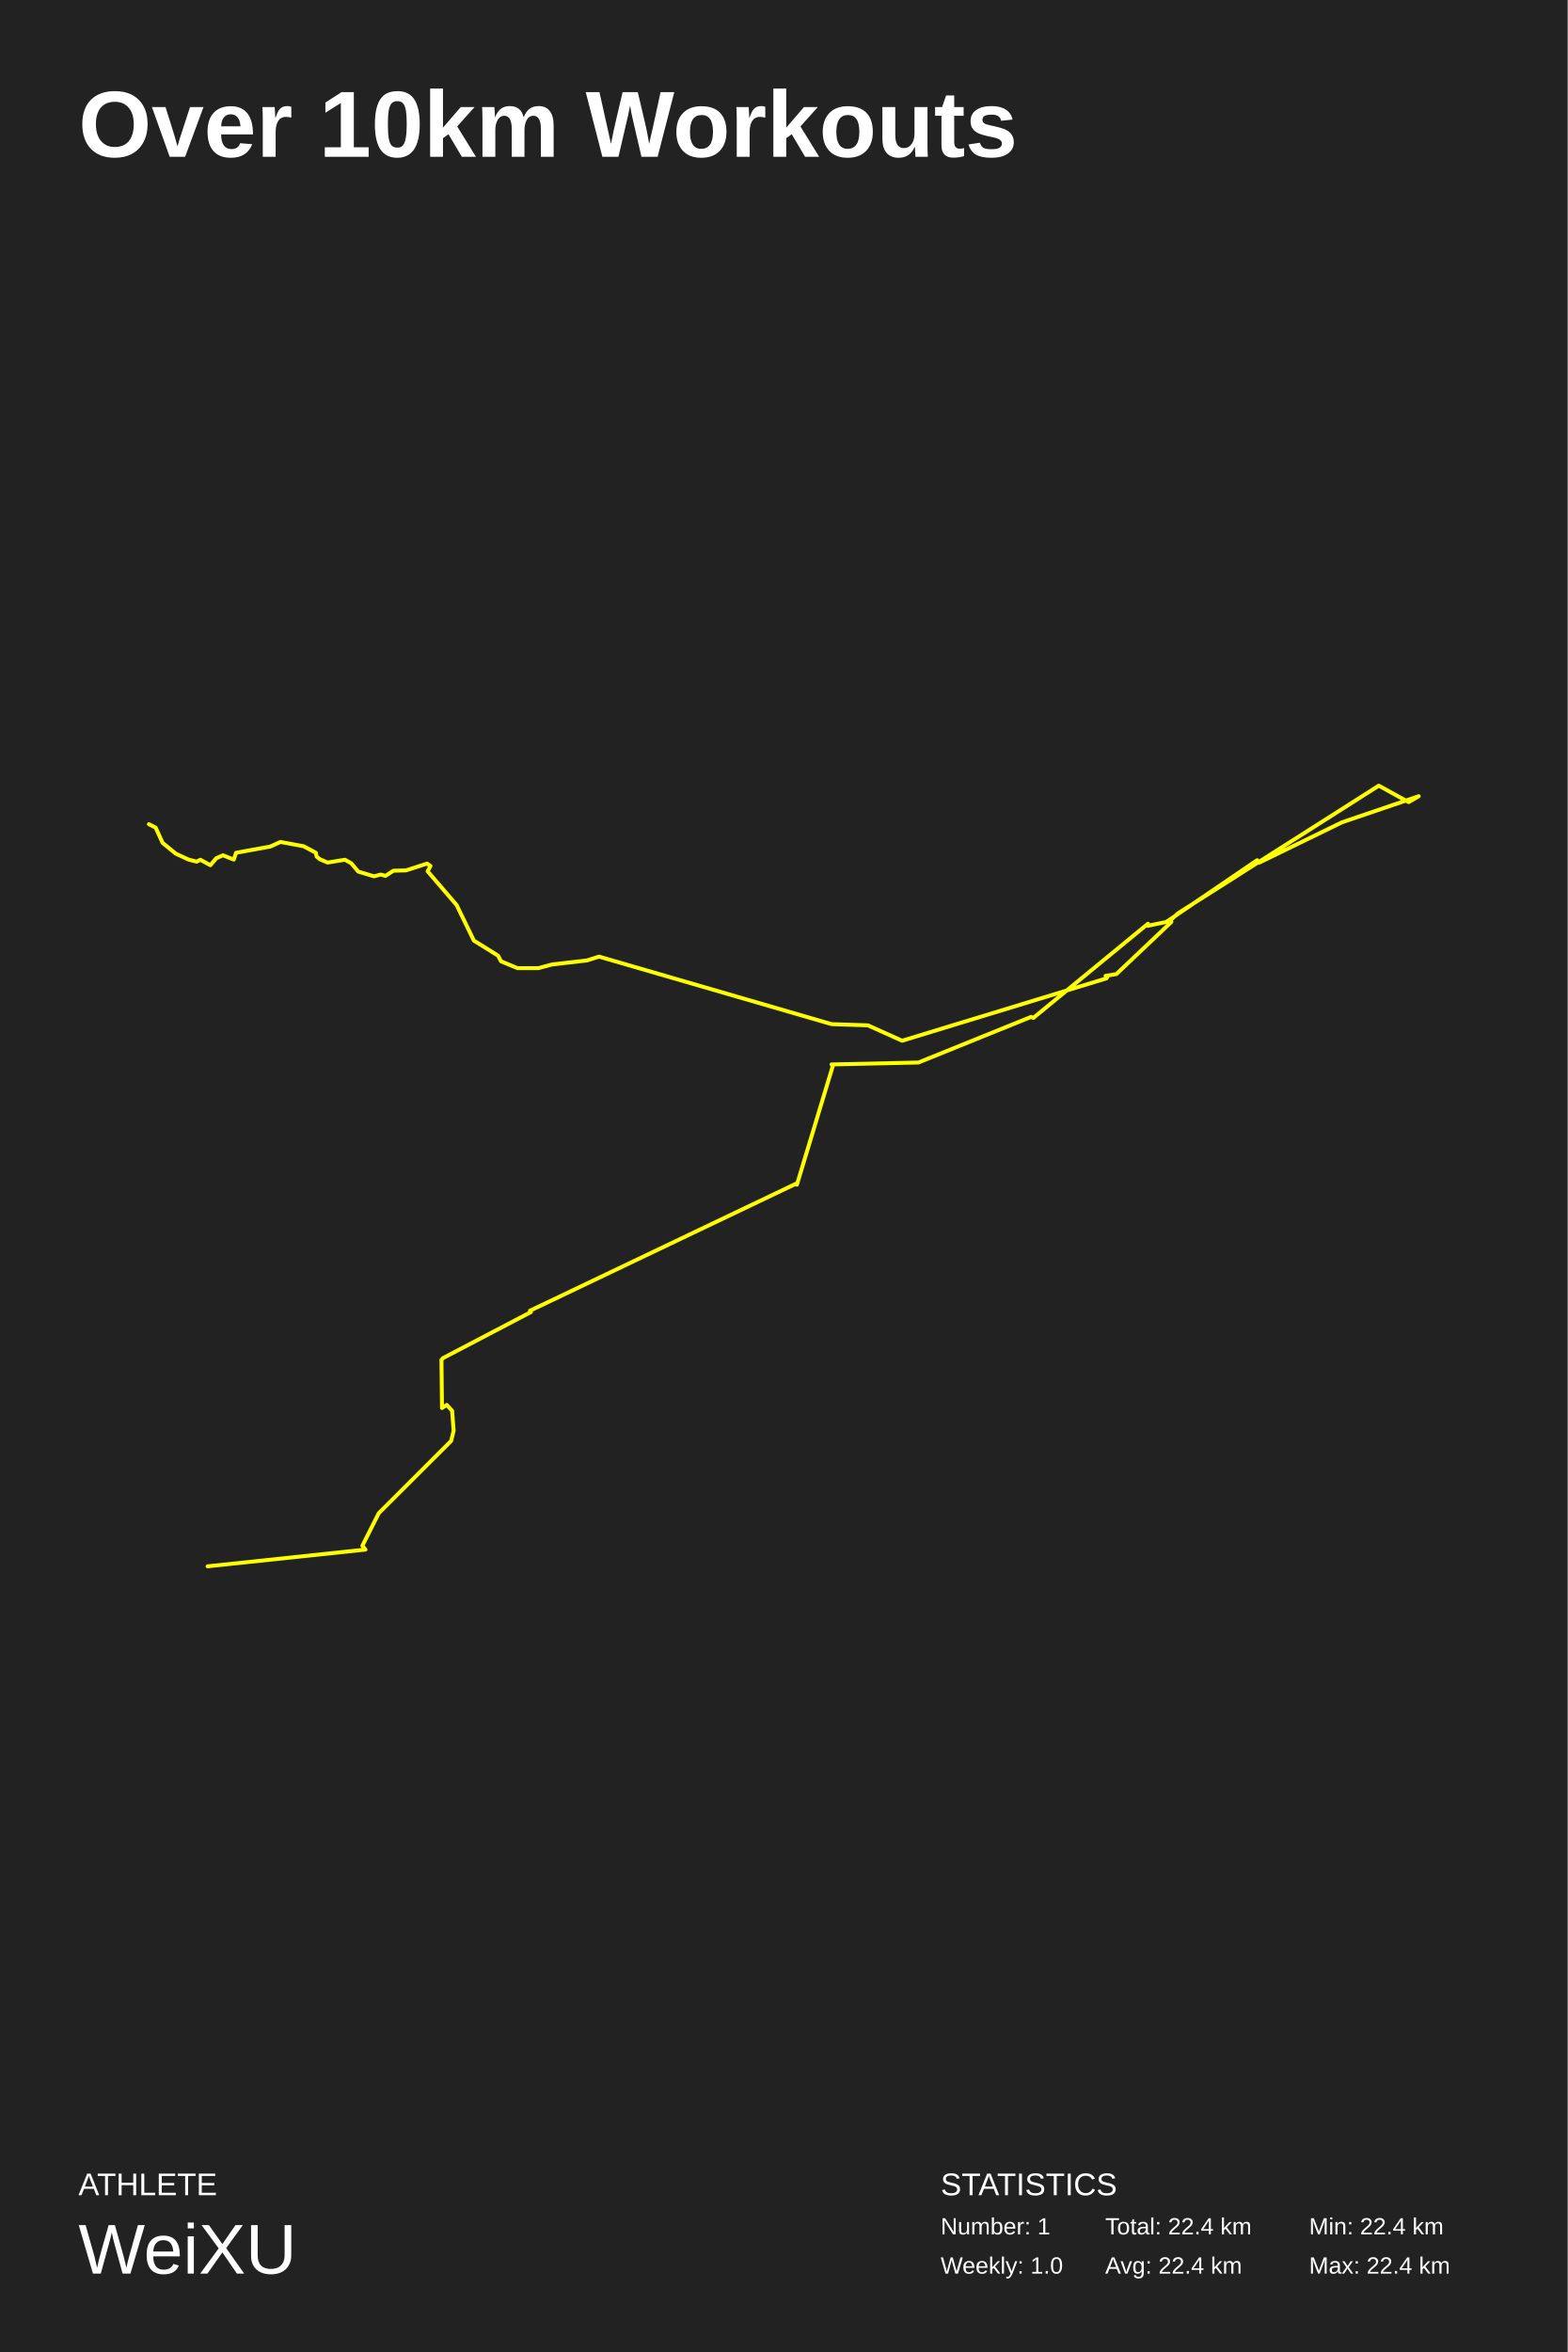
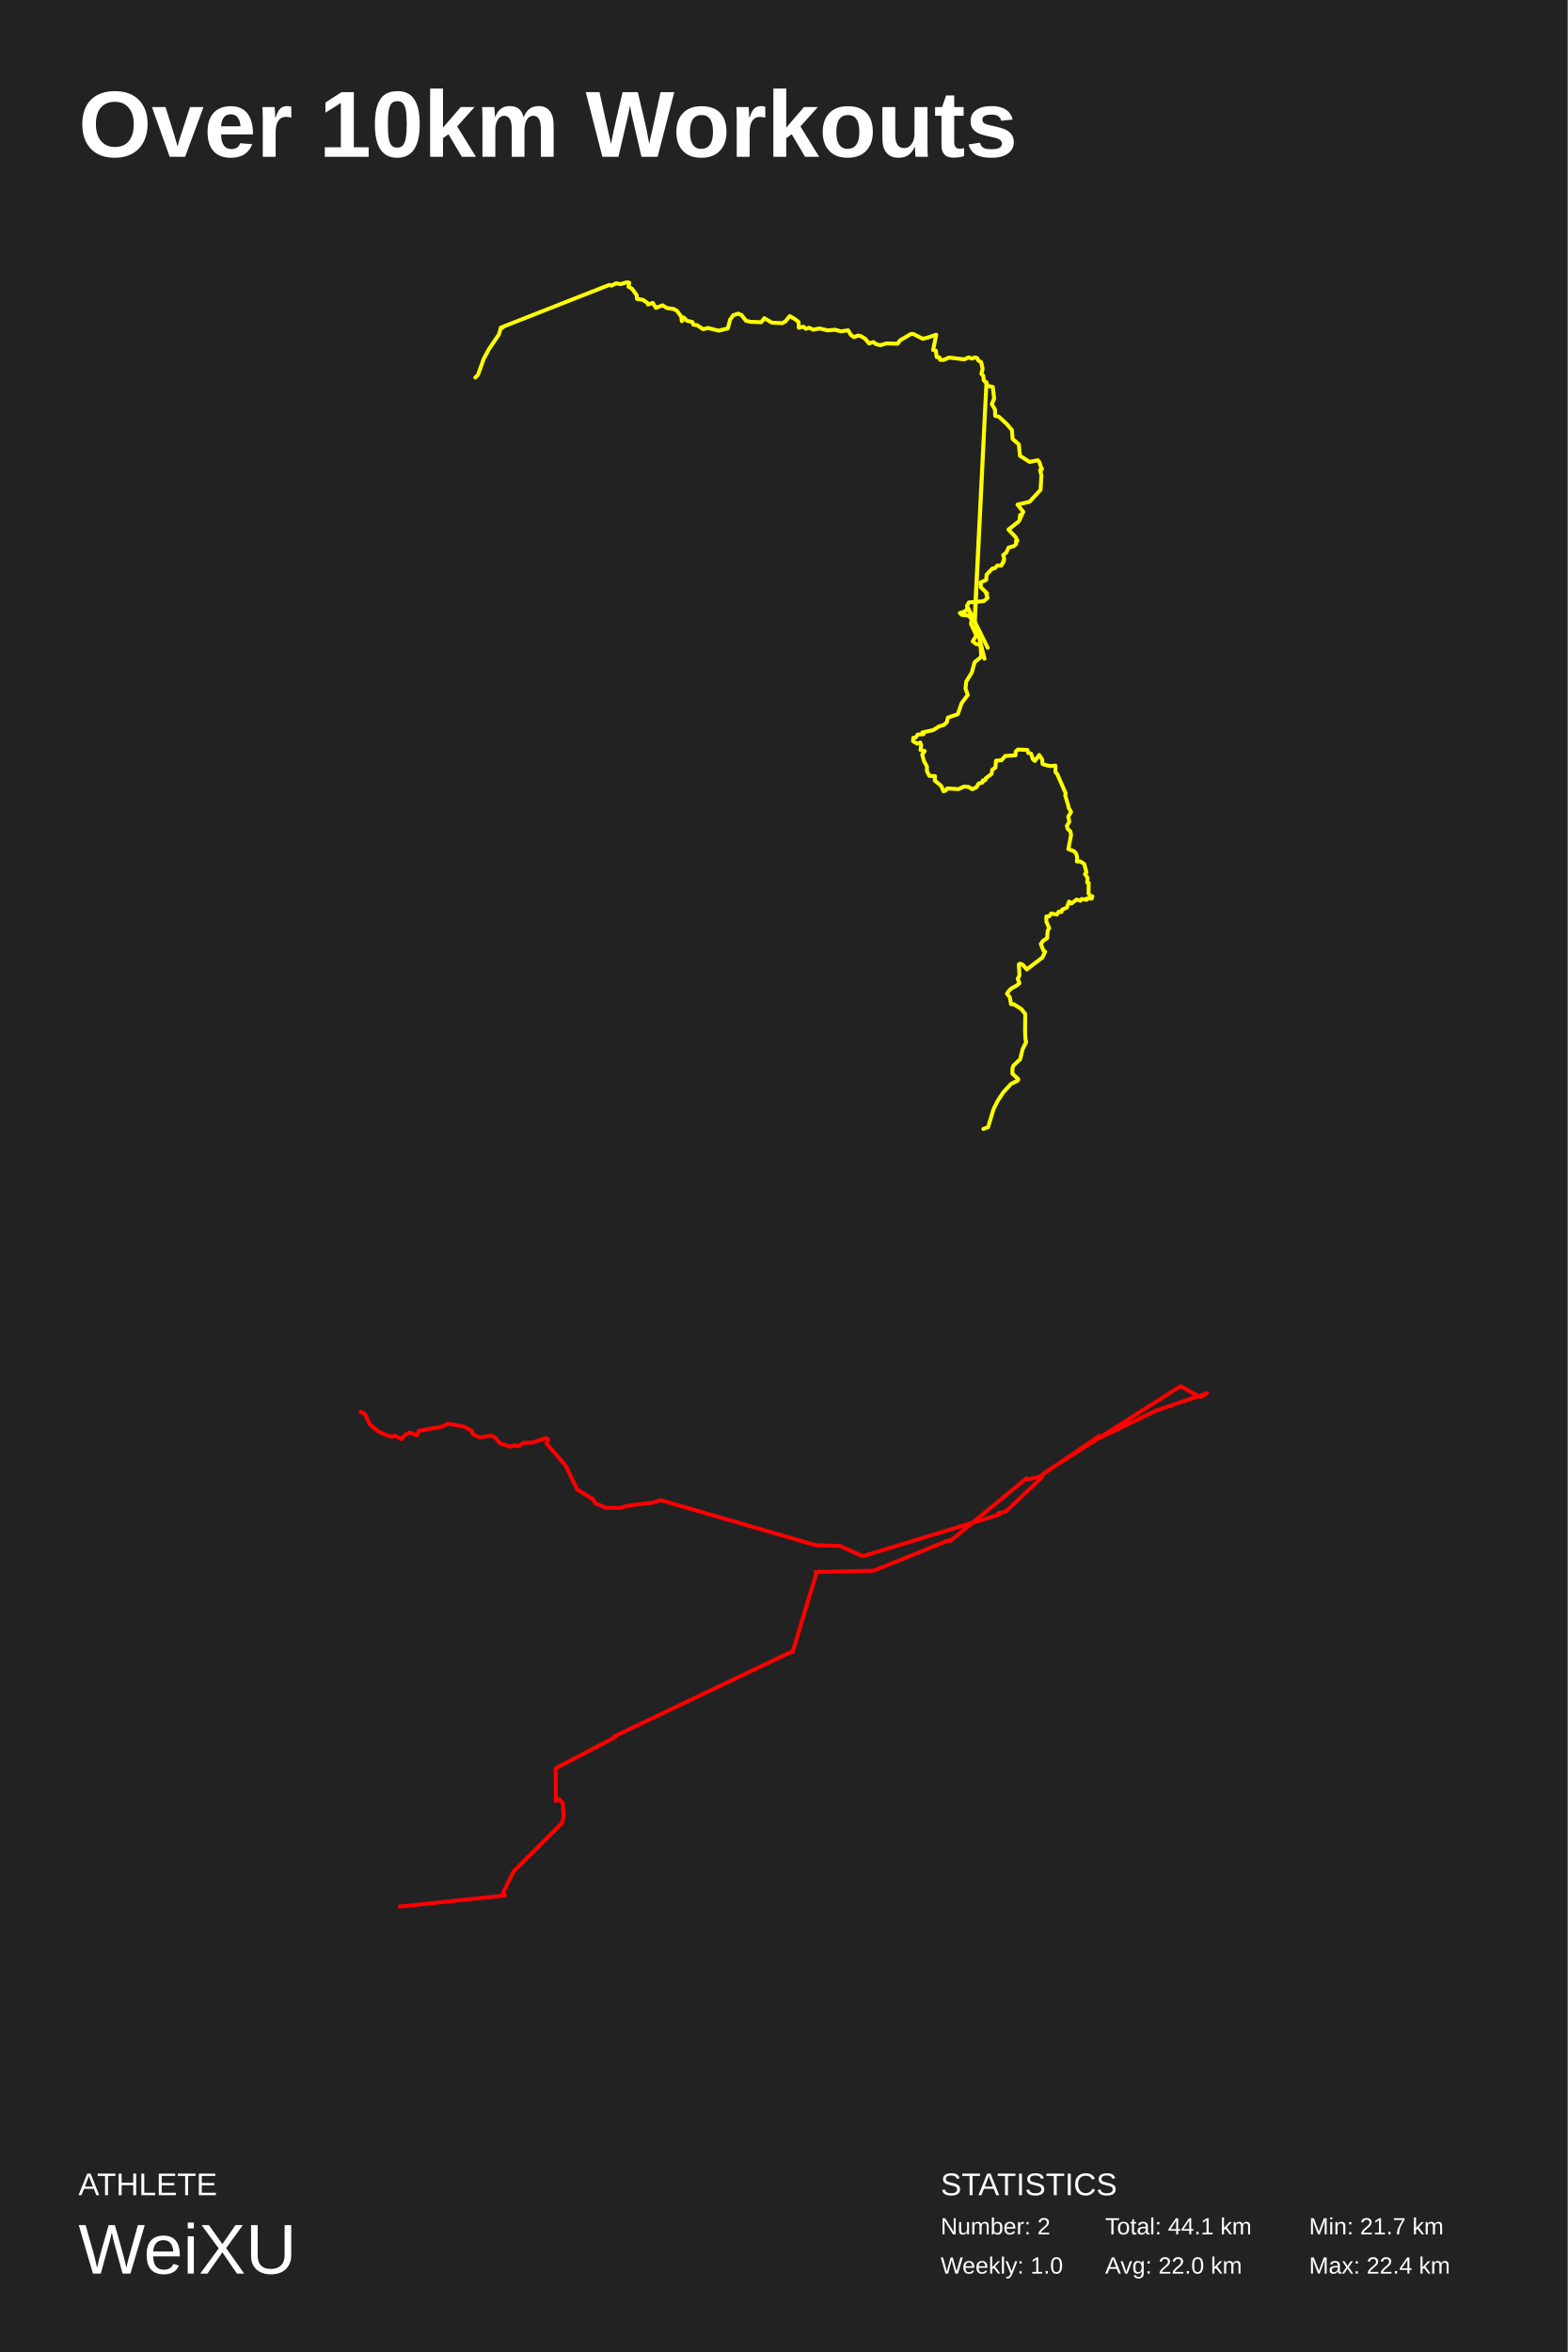
<svg xmlns="http://www.w3.org/2000/svg" baseProfile="full" height="300mm" version="1.1" viewBox="0,0,200,300" width="200mm">
  <defs />
  <rect fill="#222222" height="300" width="200" x="0" y="0" />
  <text fill="#FFFFFF" style="font-size:12px; font-family:Arial; font-weight:bold;" x="10" y="20">Over 10km Workouts</text>
  <text fill="#FFFFFF" style="font-size:4px; font-family:Arial" x="10" y="280">ATHLETE</text>
  <text fill="#FFFFFF" style="font-size:9px; font-family:Arial" x="10" y="290">WeiXU</text>
  <text fill="#FFFFFF" style="font-size:4px; font-family:Arial" x="120" y="280">STATISTICS</text>
-   <text fill="#FFFFFF" style="font-size:3px; font-family:Arial" x="120" y="285">Number: 1</text>
+   <text fill="#FFFFFF" style="font-size:3px; font-family:Arial" x="120" y="285">Number: 2</text>
  <text fill="#FFFFFF" style="font-size:3px; font-family:Arial" x="120" y="290">Weekly: 1.0</text>
-   <text fill="#FFFFFF" style="font-size:3px; font-family:Arial" x="141" y="285">Total: 22.4 km</text>
-   <text fill="#FFFFFF" style="font-size:3px; font-family:Arial" x="141" y="290">Avg: 22.4 km</text>
-   <text fill="#FFFFFF" style="font-size:3px; font-family:Arial" x="167" y="285">Min: 22.4 km</text>
+   <text fill="#FFFFFF" style="font-size:3px; font-family:Arial" x="141" y="285">Total: 44.1 km</text>
+   <text fill="#FFFFFF" style="font-size:3px; font-family:Arial" x="141" y="290">Avg: 22.0 km</text>
+   <text fill="#FFFFFF" style="font-size:3px; font-family:Arial" x="167" y="285">Min: 21.7 km</text>
  <text fill="#FFFFFF" style="font-size:3px; font-family:Arial" x="167" y="290">Max: 22.4 km</text>
-   <polyline fill="none" points="19.0,105.126 19.855,105.561 20.746,107.507 22.421,108.886 24.062,109.642 25.092,109.906 25.563,109.66 26.837,110.36 27.588,109.472 28.443,109.094 29.822,109.642 30.119,108.772 34.483,107.979 35.774,107.393 38.742,107.941 40.295,108.772 40.4,109.264 40.819,109.604 41.796,110.019 44.013,109.66 44.816,110.114 45.706,111.172 47.714,111.777 48.569,111.55 49.18,111.72 50.192,111.059 51.798,111.021 54.486,110.152 54.922,110.454 54.556,111.134 58.256,115.442 60.456,119.976 63.528,121.884 63.929,122.621 66.024,123.49 68.677,123.49 70.44,123.018 74.874,122.508 76.427,122.017 106.101,130.632 110.726,130.783 115.09,132.747 141.15,124.794 141.307,124.548 141.045,124.473 142.424,124.246 149.441,117.596 149.337,117.369 150.279,116.5 175.903,100.214 179.708,102.311 181.0,101.555 171.225,104.88 160.63,110.038 160.386,109.717 148.795,117.596 146.422,118.087 146.457,117.822 131.829,129.838 131.55,129.706 117.167,135.525 106.083,135.77 106.293,135.808 101.667,151.11 101.527,150.996 67.612,167.185 67.734,167.355 56.511,173.23 56.319,173.457 56.389,179.595 57,179.199 57.68,179.954 57.872,182.485 57.558,183.789 48.324,193.006 46.23,197.161 46.631,197.652 26.488,199.786" stroke="yellow" stroke-linecap="round" stroke-linejoin="round" stroke-width="0.5" />
+   <polyline fill="none" points="60.635,48.155 60.983,47.812 61.727,45.741 62.408,44.491 63.642,42.677 63.911,41.769 64.117,41.803 64.148,41.684 77.726,36.342 78.011,36.428 78.597,36.137 79.182,36.24 79.989,36.0 80.274,36.068 80.179,36.565 80.638,36.839 81.224,37.643 81.271,38.123 82.015,38.243 82.569,38.619 82.664,38.842 83.281,38.636 83.677,39.27 84.531,38.945 85.069,39.287 85.987,39.424 86.367,39.646 86.905,40.383 86.984,40.965 87.237,40.502 87.633,40.913 88.329,41.067 88.44,41.41 88.93,41.478 89.706,41.992 90.323,41.838 91.684,42.18 92.855,41.889 93.14,40.776 93.551,40.211 94.168,40.006 94.612,40.194 95.165,40.913 95.767,41.05 97.112,41.102 97.508,40.588 98.473,41.153 99.786,41.221 100.198,40.999 100.752,40.314 101.448,40.725 101.875,41.067 101.907,41.803 102.492,41.667 102.809,41.94 103.236,41.803 103.758,42.06 104.55,41.889 105.578,42.146 106.544,42.06 107.272,42.266 108.205,42.129 108.538,42.711 108.949,43.002 109.487,42.796 109.835,42.882 110.373,43.207 110.864,43.806 111.434,43.635 111.75,43.892 112.304,44.029 113.079,43.806 114.519,43.841 114.804,43.43 116.229,42.591 116.529,42.608 117.716,43.207 118.27,43.087 119.441,42.694 119.045,44.645 119.394,44.731 119.504,45.553 119.852,45.587 119.932,45.895 120.39,45.912 121.087,45.604 123.017,45.844 123.571,45.587 123.999,45.741 124.363,45.587 124.663,45.672 124.806,45.981 125.17,46.186 125.36,47.042 125.201,47.692 125.439,47.898 125.502,48.497 125.898,48.925 125.898,49.199 126.657,49.353 126.831,50.842 126.531,51.544 126.942,52.246 126.958,53.033 127.433,53.153 128.398,54.043 129.094,54.848 129.189,55.995 129.98,56.68 130.123,58.135 131.357,58.922 132.402,58.699 132.607,58.956 132.908,59.915 132.924,59.744 132.687,59.983 132.861,60.634 132.75,62.483 131.341,64.006 129.806,64.365 130.55,65.29 130.265,65.752 130.139,65.683 130.091,66.231 130.424,65.529 129.98,66.505 128.651,67.549 129.585,68.525 129.791,68.987 129.616,69.004 129.648,69.381 129.332,69.672 128.667,69.843 128.382,70.476 127.986,70.802 128.113,71.229 127.923,71.846 128.097,71.503 127.733,72.154 127.243,72.137 126.879,72.496 126.61,72.513 125.866,73.301 125.818,73.968 125.122,74.276 125.138,74.91 125.929,75.68 125.803,75.697 125.993,76.262 125.518,76.673 123.603,76.844 123.366,77.272 126.008,82.629 123.413,77.443 123.239,77.939 122.448,78.196 122.717,78.436 123.524,78.521 123.983,78.949 124.331,79 125.597,84.016 124.331,79.052 125.85,48.754 124.378,79.052 123.967,78.966 123.872,79.565 124.552,81.054 124.094,81.808 124.537,82.15 124.885,82.184 125.106,82.475 125.185,83.776 124.331,84.478 123.983,85.779 123.271,86.925 123.176,87.815 123.461,88.637 122.669,89.715 122.195,91.102 120.929,91.529 120.786,92.128 120.438,92.454 119.789,92.659 119.061,93.121 117.669,93.429 117.827,93.652 117.083,93.686 116.83,94.063 116.513,94.097 116.482,94.542 117.036,94.867 117.4,94.713 117.526,95.038 117.431,95.654 117.969,95.791 117.653,96.236 117.874,97.075 118.254,97.759 118.254,98.358 118.571,98.975 119.283,98.992 119.251,99.556 120.09,100.258 120.359,100.926 120.66,100.823 120.834,100.566 122.305,100.652 122.97,100.327 123.571,100.378 124.046,100.669 124.584,100.412 124.853,99.933 125.344,99.813 125.391,99.539 125.708,99.505 125.771,99.266 126.499,98.718 126.594,98.17 126.99,97.913 127.069,97.023 127.781,96.972 128.24,96.424 129.553,96.339 129.585,95.86 129.854,95.603 131.072,95.654 131.167,96.031 131.547,96.133 131.769,96.835 132.022,97.058 132.576,96.305 132.956,96.869 133.003,97.451 133.177,97.52 133.937,97.708 134.649,97.657 134.649,98.478 134.87,98.718 135.946,101.165 135.899,101.473 136.295,102.774 136.326,103.014 136.643,103.561 136.279,104.177 136.421,104.794 136.105,105.358 136.215,105.735 136.548,106.026 136.643,106.522 136.295,108.302 137.023,108.576 137.292,108.867 137.418,109.38 137.387,109.877 137.83,109.877 138.32,110.202 138.605,111.263 138.415,111.485 138.747,111.965 138.7,112.564 138.89,112.615 138.874,113.984 139.143,114.309 139.365,114.326 139.27,114.617 138.637,114.6 138.621,114.771 138.004,114.669 137.845,114.891 137.355,114.737 136.674,115.25 136.39,114.994 136.105,115.764 135.488,116.038 135.408,116.329 135.076,116.277 134.839,116.654 134.111,116.517 133.873,116.859 133.494,116.893 133.494,117.561 133.858,118.382 133.668,118.69 133.589,119.666 133.082,119.991 132.781,120.402 133.13,121.274 133.335,121.377 132.987,122.13 130.993,123.653 130.487,123.054 130.17,122.917 129.98,123.003 130.06,124.423 129.838,124.851 130.06,125.416 129.601,125.775 129.094,126.032 128.746,126.34 128.461,126.751 128.825,127.178 128.983,128.085 129.316,128.085 130.281,128.684 130.803,129.335 130.772,131.474 130.819,132.518 130.914,132.928 130.455,133.835 130.155,135.102 129.284,135.923 129.158,136.3 129.158,136.95 129.917,137.651 129.854,137.823 128.968,138.267 127.986,139.346 127.29,140.406 126.768,141.433 126.056,143.778 125.454,144.0" stroke="#ffff00" stroke-linecap="round" stroke-linejoin="round" stroke-width="0.5" />
+   <polyline fill="none" points="46.0,180.084 46.57,180.374 47.164,181.671 48.281,182.591 49.375,183.094 50.061,183.271 50.375,183.107 51.225,183.573 51.725,182.981 52.295,182.729 53.215,183.094 53.413,182.515 56.322,181.986 57.183,181.596 59.161,181.961 60.197,182.515 60.267,182.842 60.546,183.069 61.198,183.346 62.675,183.107 63.211,183.409 63.804,184.115 65.142,184.518 65.713,184.367 66.12,184.48 66.795,184.039 67.865,184.014 69.657,183.434 69.948,183.636 69.704,184.089 72.171,186.961 73.637,189.984 75.685,191.256 75.953,191.747 77.349,192.327 79.118,192.327 80.293,192.012 83.249,191.672 84.285,191.344 104.067,197.088 107.151,197.188 110.06,198.498 127.433,193.196 127.538,193.032 127.364,192.982 128.283,192.831 132.961,188.397 132.891,188.246 133.519,187.667 150.602,176.809 153.139,178.207 154.0,177.703 147.483,179.92 140.42,183.359 140.257,183.145 132.53,188.397 130.948,188.725 130.971,188.548 121.219,196.559 121.033,196.471 111.445,200.35 104.055,200.513 104.195,200.539 101.111,210.74 101.018,210.664 78.408,221.457 78.49,221.57 71.007,225.487 70.879,225.638 70.926,229.73 71.333,229.466 71.787,229.97 71.915,231.657 71.705,232.526 65.55,238.671 64.153,241.441 64.421,241.768 50.992,243.191" stroke="#ff0000" stroke-linecap="round" stroke-linejoin="round" stroke-width="0.5" />
</svg>
